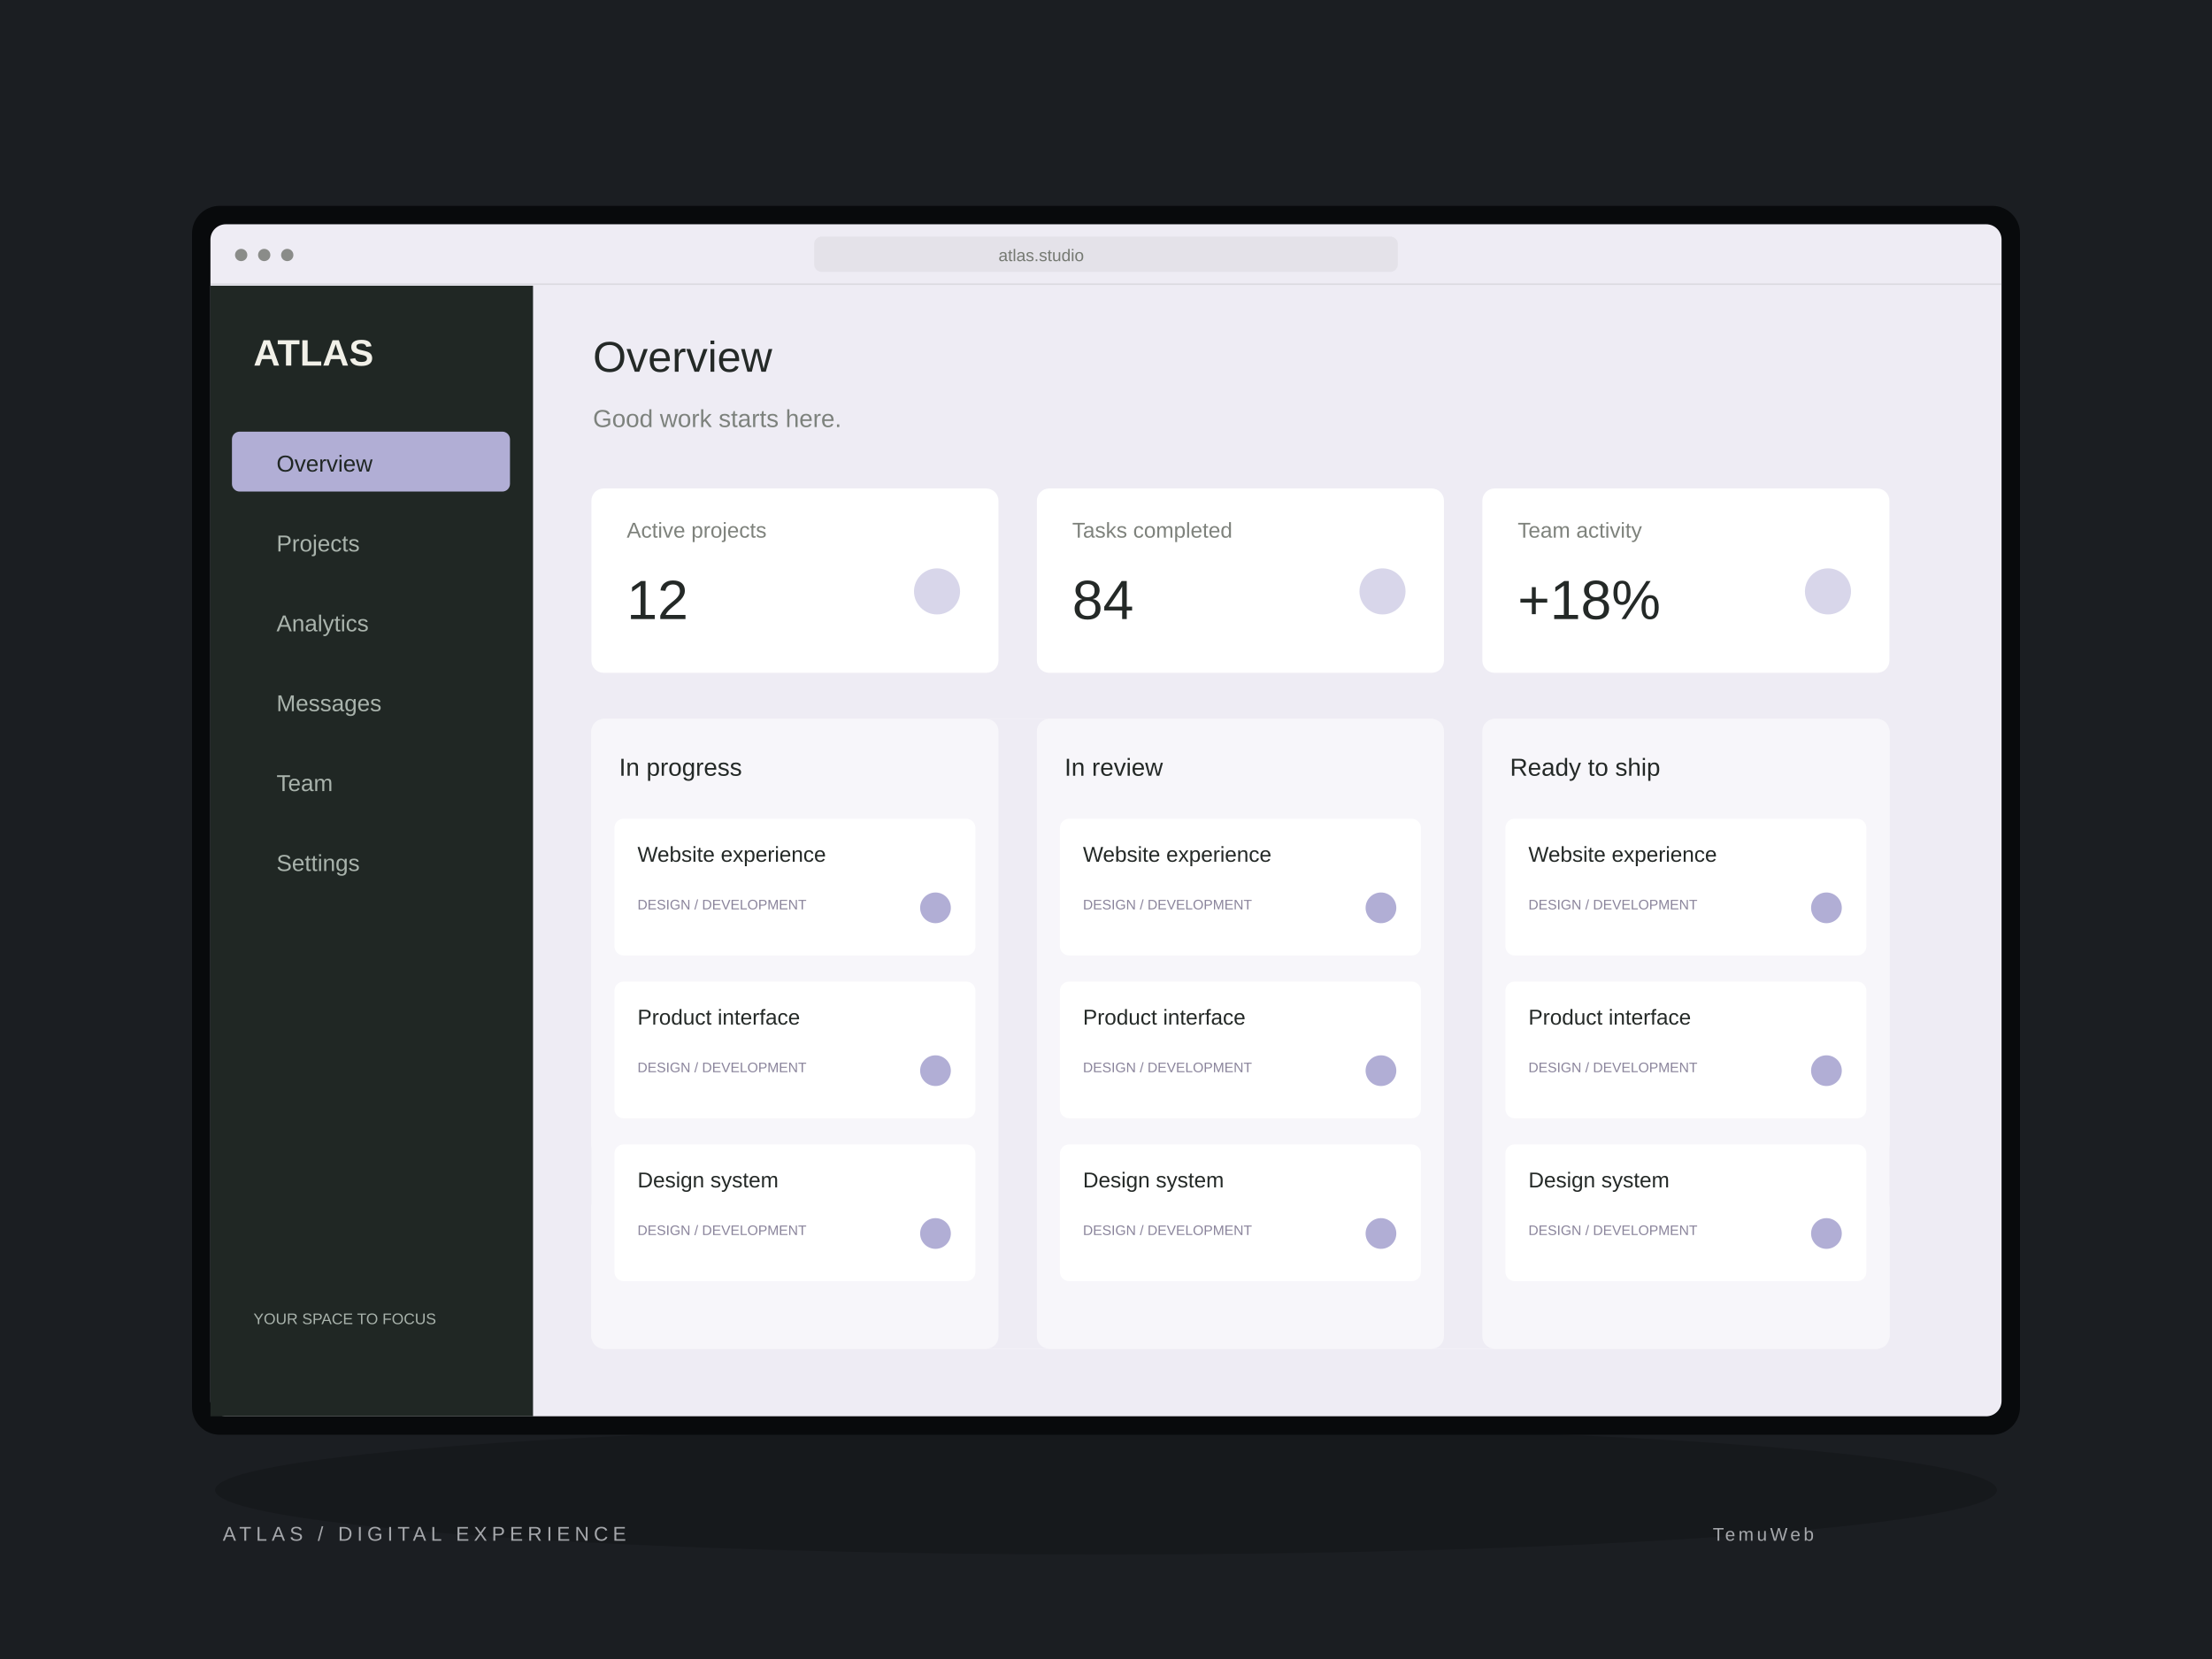
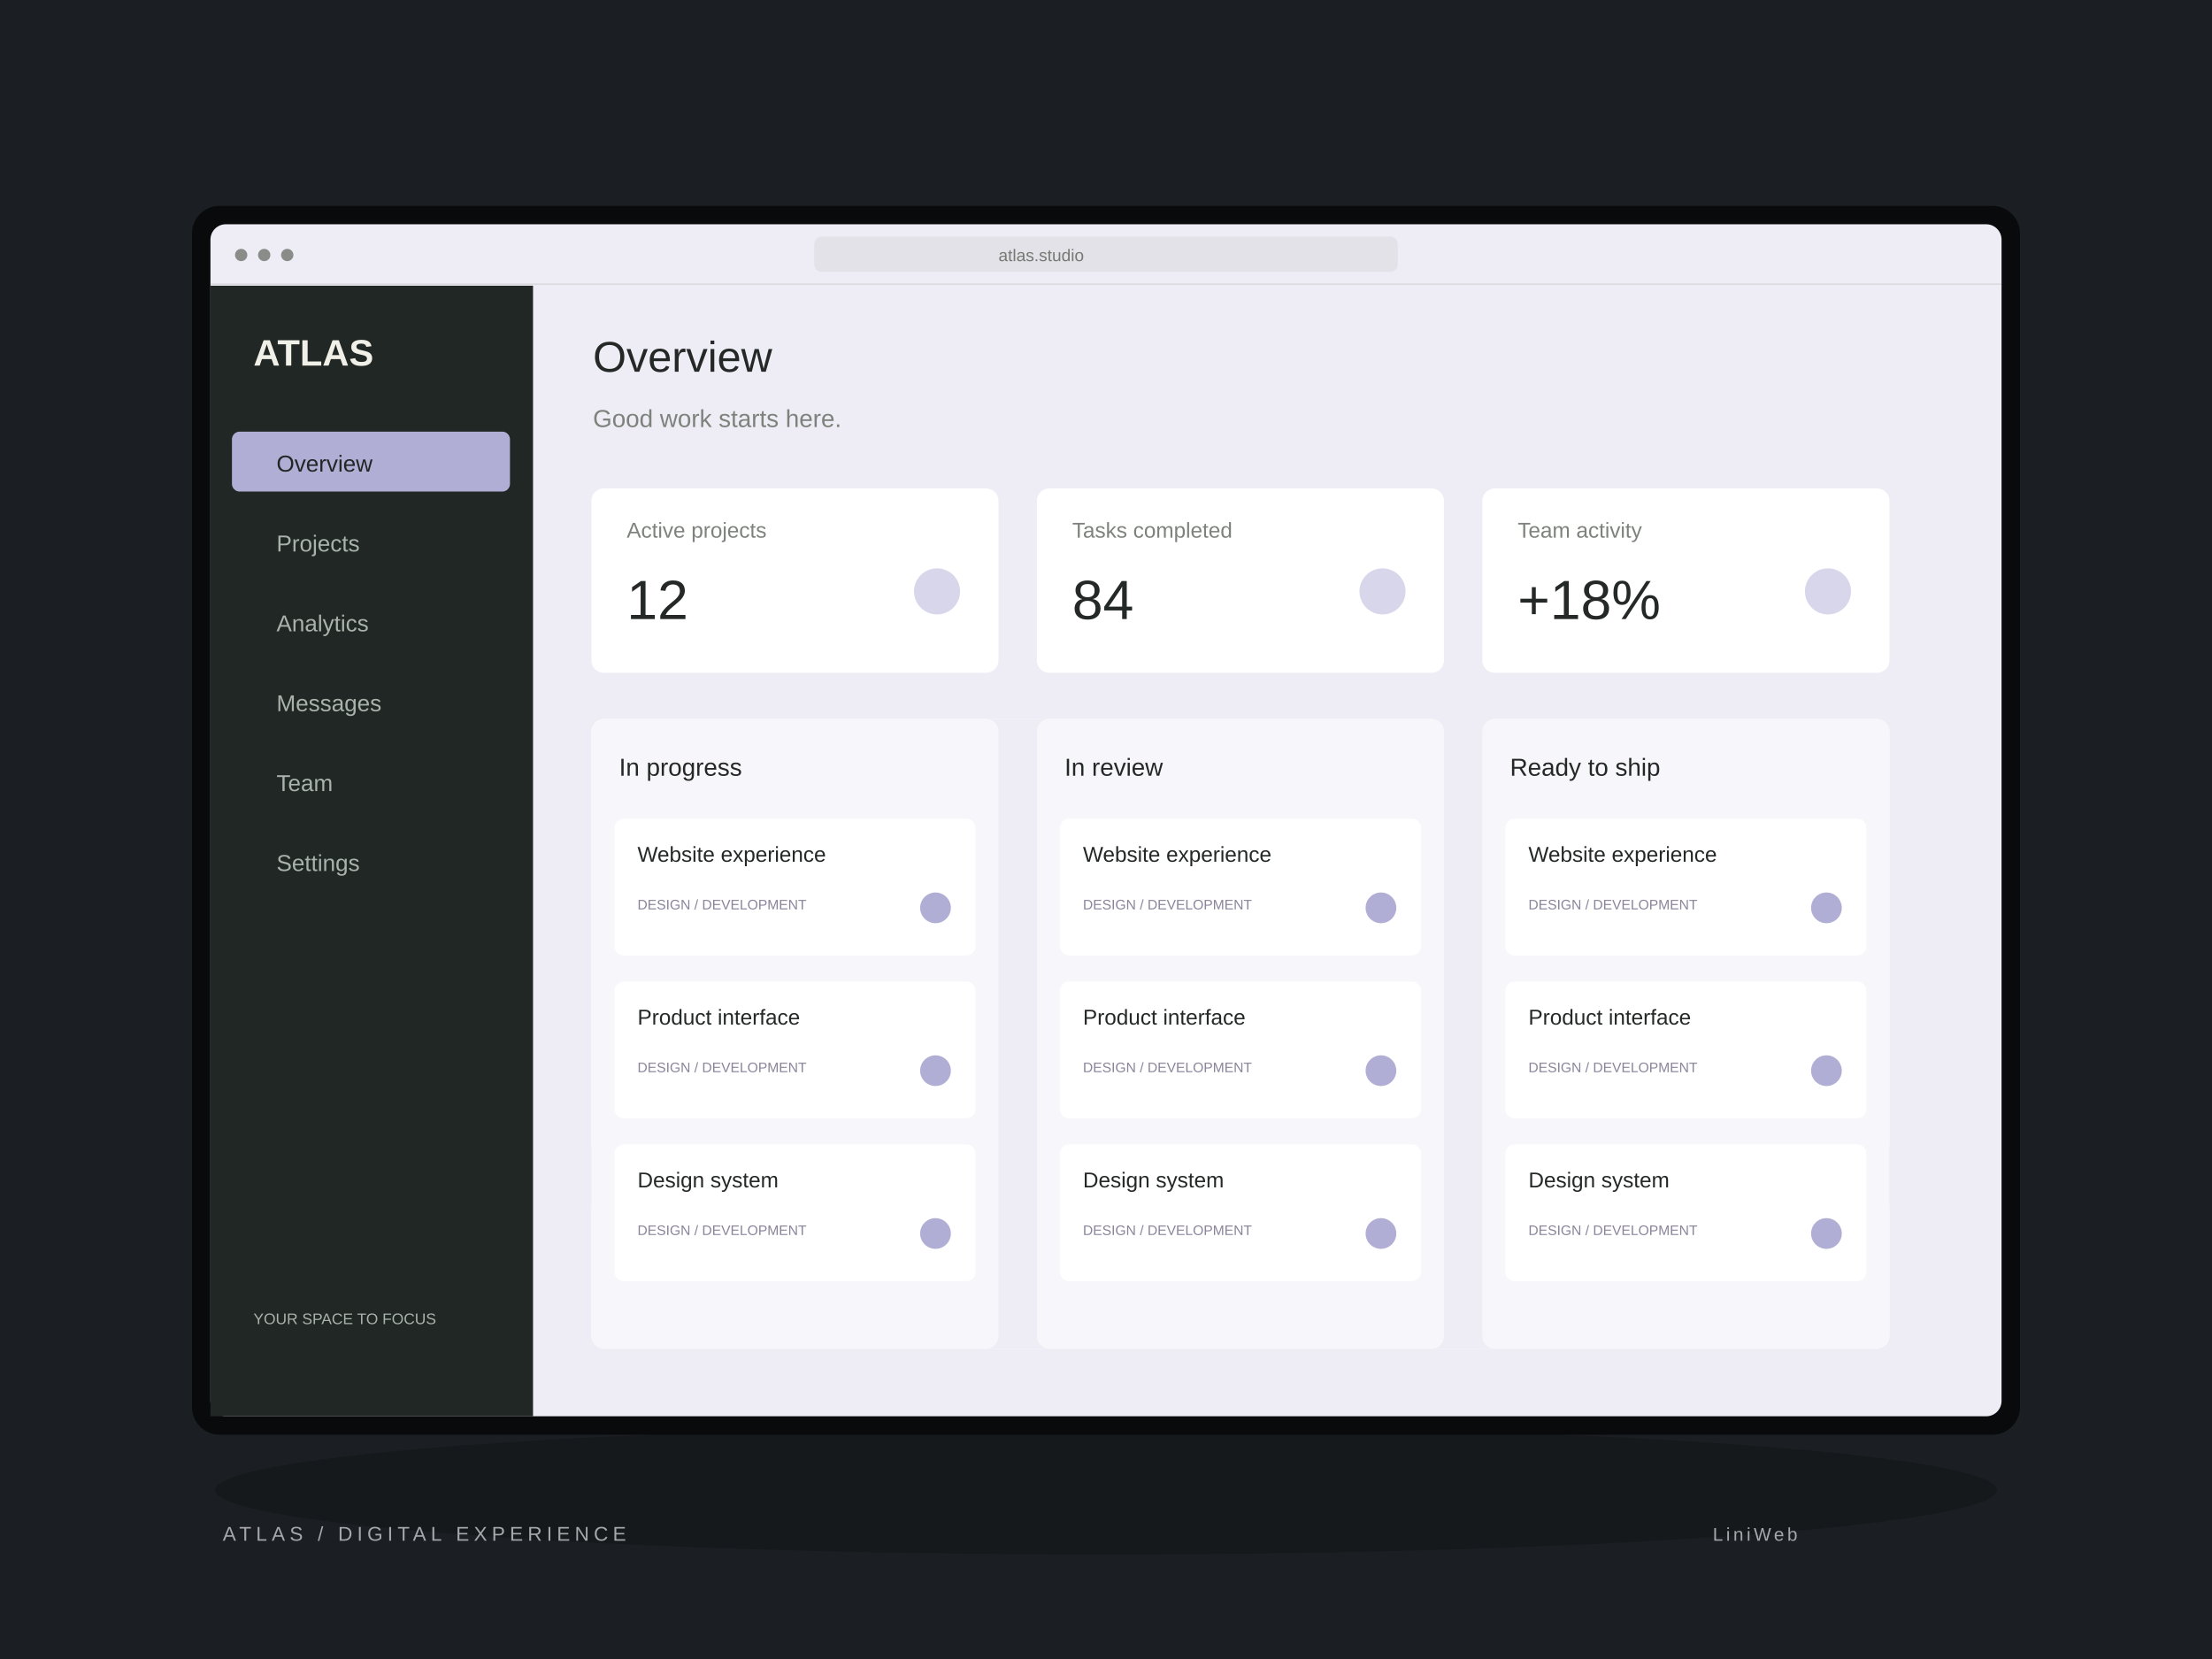
<svg xmlns="http://www.w3.org/2000/svg" width="1440" height="1080" viewBox="0 0 1440 1080">
  <rect width="1440" height="1080" fill="#1b1e22" />
  <ellipse cx="720" cy="970" rx="580" ry="42" fill="#000" opacity=".17" />
  <rect x="125" y="134" width="1190" height="800" rx="18" fill="#080a0c" />
  <rect x="137" y="146" width="1166" height="776" rx="10" fill="#eeecf4" />
  <path d="M137 185h1166" stroke="#aaa" stroke-opacity=".25" />
  <circle cx="157" cy="166" r="4" fill="#8a8c89" />
  <circle cx="172" cy="166" r="4" fill="#8a8c89" />
  <circle cx="187" cy="166" r="4" fill="#8a8c89" />
  <rect x="530" y="154" width="380" height="23" rx="5" fill="#000" opacity=".045" />
  <text x="650" y="170" font-family="Arial,Helvetica,sans-serif" font-size="11" fill="#757972">atlas.studio</text>
  <rect x="137" y="186" width="210" height="736" fill="#202724" />
  <text x="165" y="238" font-family="Arial,Helvetica,sans-serif" font-size="24" fill="#f1f0e8" font-weight="bold">ATLAS</text>
  <rect x="151" y="281" width="181" height="39" rx="5" fill="#b1aed5" />
  <text x="180" y="307" font-family="Arial,Helvetica,sans-serif" font-size="15" fill="#202724">Overview</text>
  <text x="180" y="359" font-family="Arial,Helvetica,sans-serif" font-size="15" fill="#a9b3ac">Projects</text>
  <text x="180" y="411" font-family="Arial,Helvetica,sans-serif" font-size="15" fill="#a9b3ac">Analytics</text>
  <text x="180" y="463" font-family="Arial,Helvetica,sans-serif" font-size="15" fill="#a9b3ac">Messages</text>
  <text x="180" y="515" font-family="Arial,Helvetica,sans-serif" font-size="15" fill="#a9b3ac">Team</text>
  <text x="180" y="567" font-family="Arial,Helvetica,sans-serif" font-size="15" fill="#a9b3ac">Settings</text>
  <text x="165" y="862" font-family="Arial,Helvetica,sans-serif" font-size="10" fill="#a9b3ac">YOUR SPACE TO FOCUS</text>
  <text x="386" y="242" font-family="Arial,Helvetica,sans-serif" font-size="28" fill="#242927">Overview</text>
  <text x="386" y="278" font-family="Arial,Helvetica,sans-serif" font-size="16" fill="#7d827d">Good work starts here.</text>
  <rect x="385" y="318" width="265" height="120" rx="8" fill="#fff" />
  <text x="408" y="350" font-family="Arial,Helvetica,sans-serif" font-size="14" fill="#7e827c">Active projects</text>
  <text x="408" y="403" font-family="Arial,Helvetica,sans-serif" font-size="36" fill="#242927">12</text>
  <circle cx="610" cy="385" r="15" fill="#b1aed5" opacity=".5" />
  <rect x="675" y="318" width="265" height="120" rx="8" fill="#fff" />
  <text x="698" y="350" font-family="Arial,Helvetica,sans-serif" font-size="14" fill="#7e827c">Tasks completed</text>
  <text x="698" y="403" font-family="Arial,Helvetica,sans-serif" font-size="36" fill="#242927">84</text>
  <circle cx="900" cy="385" r="15" fill="#b1aed5" opacity=".5" />
  <rect x="965" y="318" width="265" height="120" rx="8" fill="#fff" />
  <text x="988" y="350" font-family="Arial,Helvetica,sans-serif" font-size="14" fill="#7e827c">Team activity</text>
  <text x="988" y="403" font-family="Arial,Helvetica,sans-serif" font-size="36" fill="#242927">+18%</text>
  <circle cx="1190" cy="385" r="15" fill="#b1aed5" opacity=".5" />
  <rect x="385" y="468" width="555" height="285" rx="8" fill="#fff" />
  <text x="410" y="507" font-family="Arial,Helvetica,sans-serif" font-size="18" fill="#242927">Activity overview</text>
  <path d="M413 550h500" stroke="#eee" />
  <path d="M413 598h500" stroke="#eee" />
  <path d="M413 646h500" stroke="#eee" />
  <path d="M413 694h500" stroke="#eee" />
  <path d="M418 688L480 650L540 669L605 590L670 610L735 550L800 580L900 535" fill="none" stroke="#b1aed5" stroke-width="5" />
  <path d="M418 688L480 650L540 669L605 590L670 610L735 550L800 580L900 535V720H418Z" fill="#b1aed5" opacity=".16" />
  <rect x="965" y="468" width="265" height="285" rx="8" fill="#fff" />
  <text x="990" y="507" font-family="Arial,Helvetica,sans-serif" font-size="18" fill="#242927">This week</text>
  <circle cx="1095" cy="620" r="67" fill="none" stroke="#eeecf4" stroke-width="20" />
  <circle cx="1095" cy="620" r="67" fill="none" stroke="#b1aed5" stroke-width="20" stroke-dasharray="285 440" transform="rotate(-90 1095 620)" />
  <text x="1060" y="630" font-family="Arial,Helvetica,sans-serif" font-size="28" fill="#242927">76%</text>
  <rect x="385" y="778" width="845" height="100" rx="8" fill="#fff" />
  <text x="410" y="817" font-family="Arial,Helvetica,sans-serif" font-size="18" fill="#242927">Everything in its right place.</text>
  <text x="410" y="848" font-family="Arial,Helvetica,sans-serif" font-size="14" fill="#7e827c">A shared view of what matters today.</text>
  <rect x="385" y="468" width="845" height="410" fill="#eeecf4" />
  <rect x="385" y="468" width="265" height="410" rx="8" fill="#ffffff88" />
  <text x="403" y="505" font-family="Arial,Helvetica,sans-serif" font-size="16" fill="#242927">In progress</text>
  <rect x="400" y="533" width="235" height="89" rx="6" fill="#fff" />
  <text x="415" y="561" font-family="Arial,Helvetica,sans-serif" font-size="14" fill="#242927">Website experience</text>
  <text x="415" y="592" font-family="Arial,Helvetica,sans-serif" font-size="9" fill="#8a849b">DESIGN / DEVELOPMENT</text>
  <circle cx="609" cy="591" r="10" fill="#b1aed5" />
  <rect x="400" y="639" width="235" height="89" rx="6" fill="#fff" />
  <text x="415" y="667" font-family="Arial,Helvetica,sans-serif" font-size="14" fill="#242927">Product interface</text>
  <text x="415" y="698" font-family="Arial,Helvetica,sans-serif" font-size="9" fill="#8a849b">DESIGN / DEVELOPMENT</text>
  <circle cx="609" cy="697" r="10" fill="#b1aed5" />
  <rect x="400" y="745" width="235" height="89" rx="6" fill="#fff" />
  <text x="415" y="773" font-family="Arial,Helvetica,sans-serif" font-size="14" fill="#242927">Design system</text>
  <text x="415" y="804" font-family="Arial,Helvetica,sans-serif" font-size="9" fill="#8a849b">DESIGN / DEVELOPMENT</text>
  <circle cx="609" cy="803" r="10" fill="#b1aed5" />
  <rect x="675" y="468" width="265" height="410" rx="8" fill="#ffffff88" />
  <text x="693" y="505" font-family="Arial,Helvetica,sans-serif" font-size="16" fill="#242927">In review</text>
  <rect x="690" y="533" width="235" height="89" rx="6" fill="#fff" />
  <text x="705" y="561" font-family="Arial,Helvetica,sans-serif" font-size="14" fill="#242927">Website experience</text>
  <text x="705" y="592" font-family="Arial,Helvetica,sans-serif" font-size="9" fill="#8a849b">DESIGN / DEVELOPMENT</text>
  <circle cx="899" cy="591" r="10" fill="#b1aed5" />
  <rect x="690" y="639" width="235" height="89" rx="6" fill="#fff" />
  <text x="705" y="667" font-family="Arial,Helvetica,sans-serif" font-size="14" fill="#242927">Product interface</text>
  <text x="705" y="698" font-family="Arial,Helvetica,sans-serif" font-size="9" fill="#8a849b">DESIGN / DEVELOPMENT</text>
  <circle cx="899" cy="697" r="10" fill="#b1aed5" />
  <rect x="690" y="745" width="235" height="89" rx="6" fill="#fff" />
  <text x="705" y="773" font-family="Arial,Helvetica,sans-serif" font-size="14" fill="#242927">Design system</text>
  <text x="705" y="804" font-family="Arial,Helvetica,sans-serif" font-size="9" fill="#8a849b">DESIGN / DEVELOPMENT</text>
  <circle cx="899" cy="803" r="10" fill="#b1aed5" />
  <rect x="965" y="468" width="265" height="410" rx="8" fill="#ffffff88" />
  <text x="983" y="505" font-family="Arial,Helvetica,sans-serif" font-size="16" fill="#242927">Ready to ship</text>
  <rect x="980" y="533" width="235" height="89" rx="6" fill="#fff" />
  <text x="995" y="561" font-family="Arial,Helvetica,sans-serif" font-size="14" fill="#242927">Website experience</text>
  <text x="995" y="592" font-family="Arial,Helvetica,sans-serif" font-size="9" fill="#8a849b">DESIGN / DEVELOPMENT</text>
  <circle cx="1189" cy="591" r="10" fill="#b1aed5" />
  <rect x="980" y="639" width="235" height="89" rx="6" fill="#fff" />
  <text x="995" y="667" font-family="Arial,Helvetica,sans-serif" font-size="14" fill="#242927">Product interface</text>
  <text x="995" y="698" font-family="Arial,Helvetica,sans-serif" font-size="9" fill="#8a849b">DESIGN / DEVELOPMENT</text>
  <circle cx="1189" cy="697" r="10" fill="#b1aed5" />
  <rect x="980" y="745" width="235" height="89" rx="6" fill="#fff" />
  <text x="995" y="773" font-family="Arial,Helvetica,sans-serif" font-size="14" fill="#242927">Design system</text>
  <text x="995" y="804" font-family="Arial,Helvetica,sans-serif" font-size="9" fill="#8a849b">DESIGN / DEVELOPMENT</text>
  <circle cx="1189" cy="803" r="10" fill="#b1aed5" />
  <text x="145" y="1003" font-family="Arial,Helvetica,sans-serif" font-size="13" fill="#a5a7ab" letter-spacing="3">ATLAS / DIGITAL EXPERIENCE</text>
-   <text x="1115" y="1003" font-family="Arial,Helvetica,sans-serif" font-size="12" fill="#a5a7ab" letter-spacing="2">TemuWeb</text>
+   <text x="1115" y="1003" font-family="Arial,Helvetica,sans-serif" font-size="12" fill="#a5a7ab" letter-spacing="2">LiniWeb</text>
</svg>
